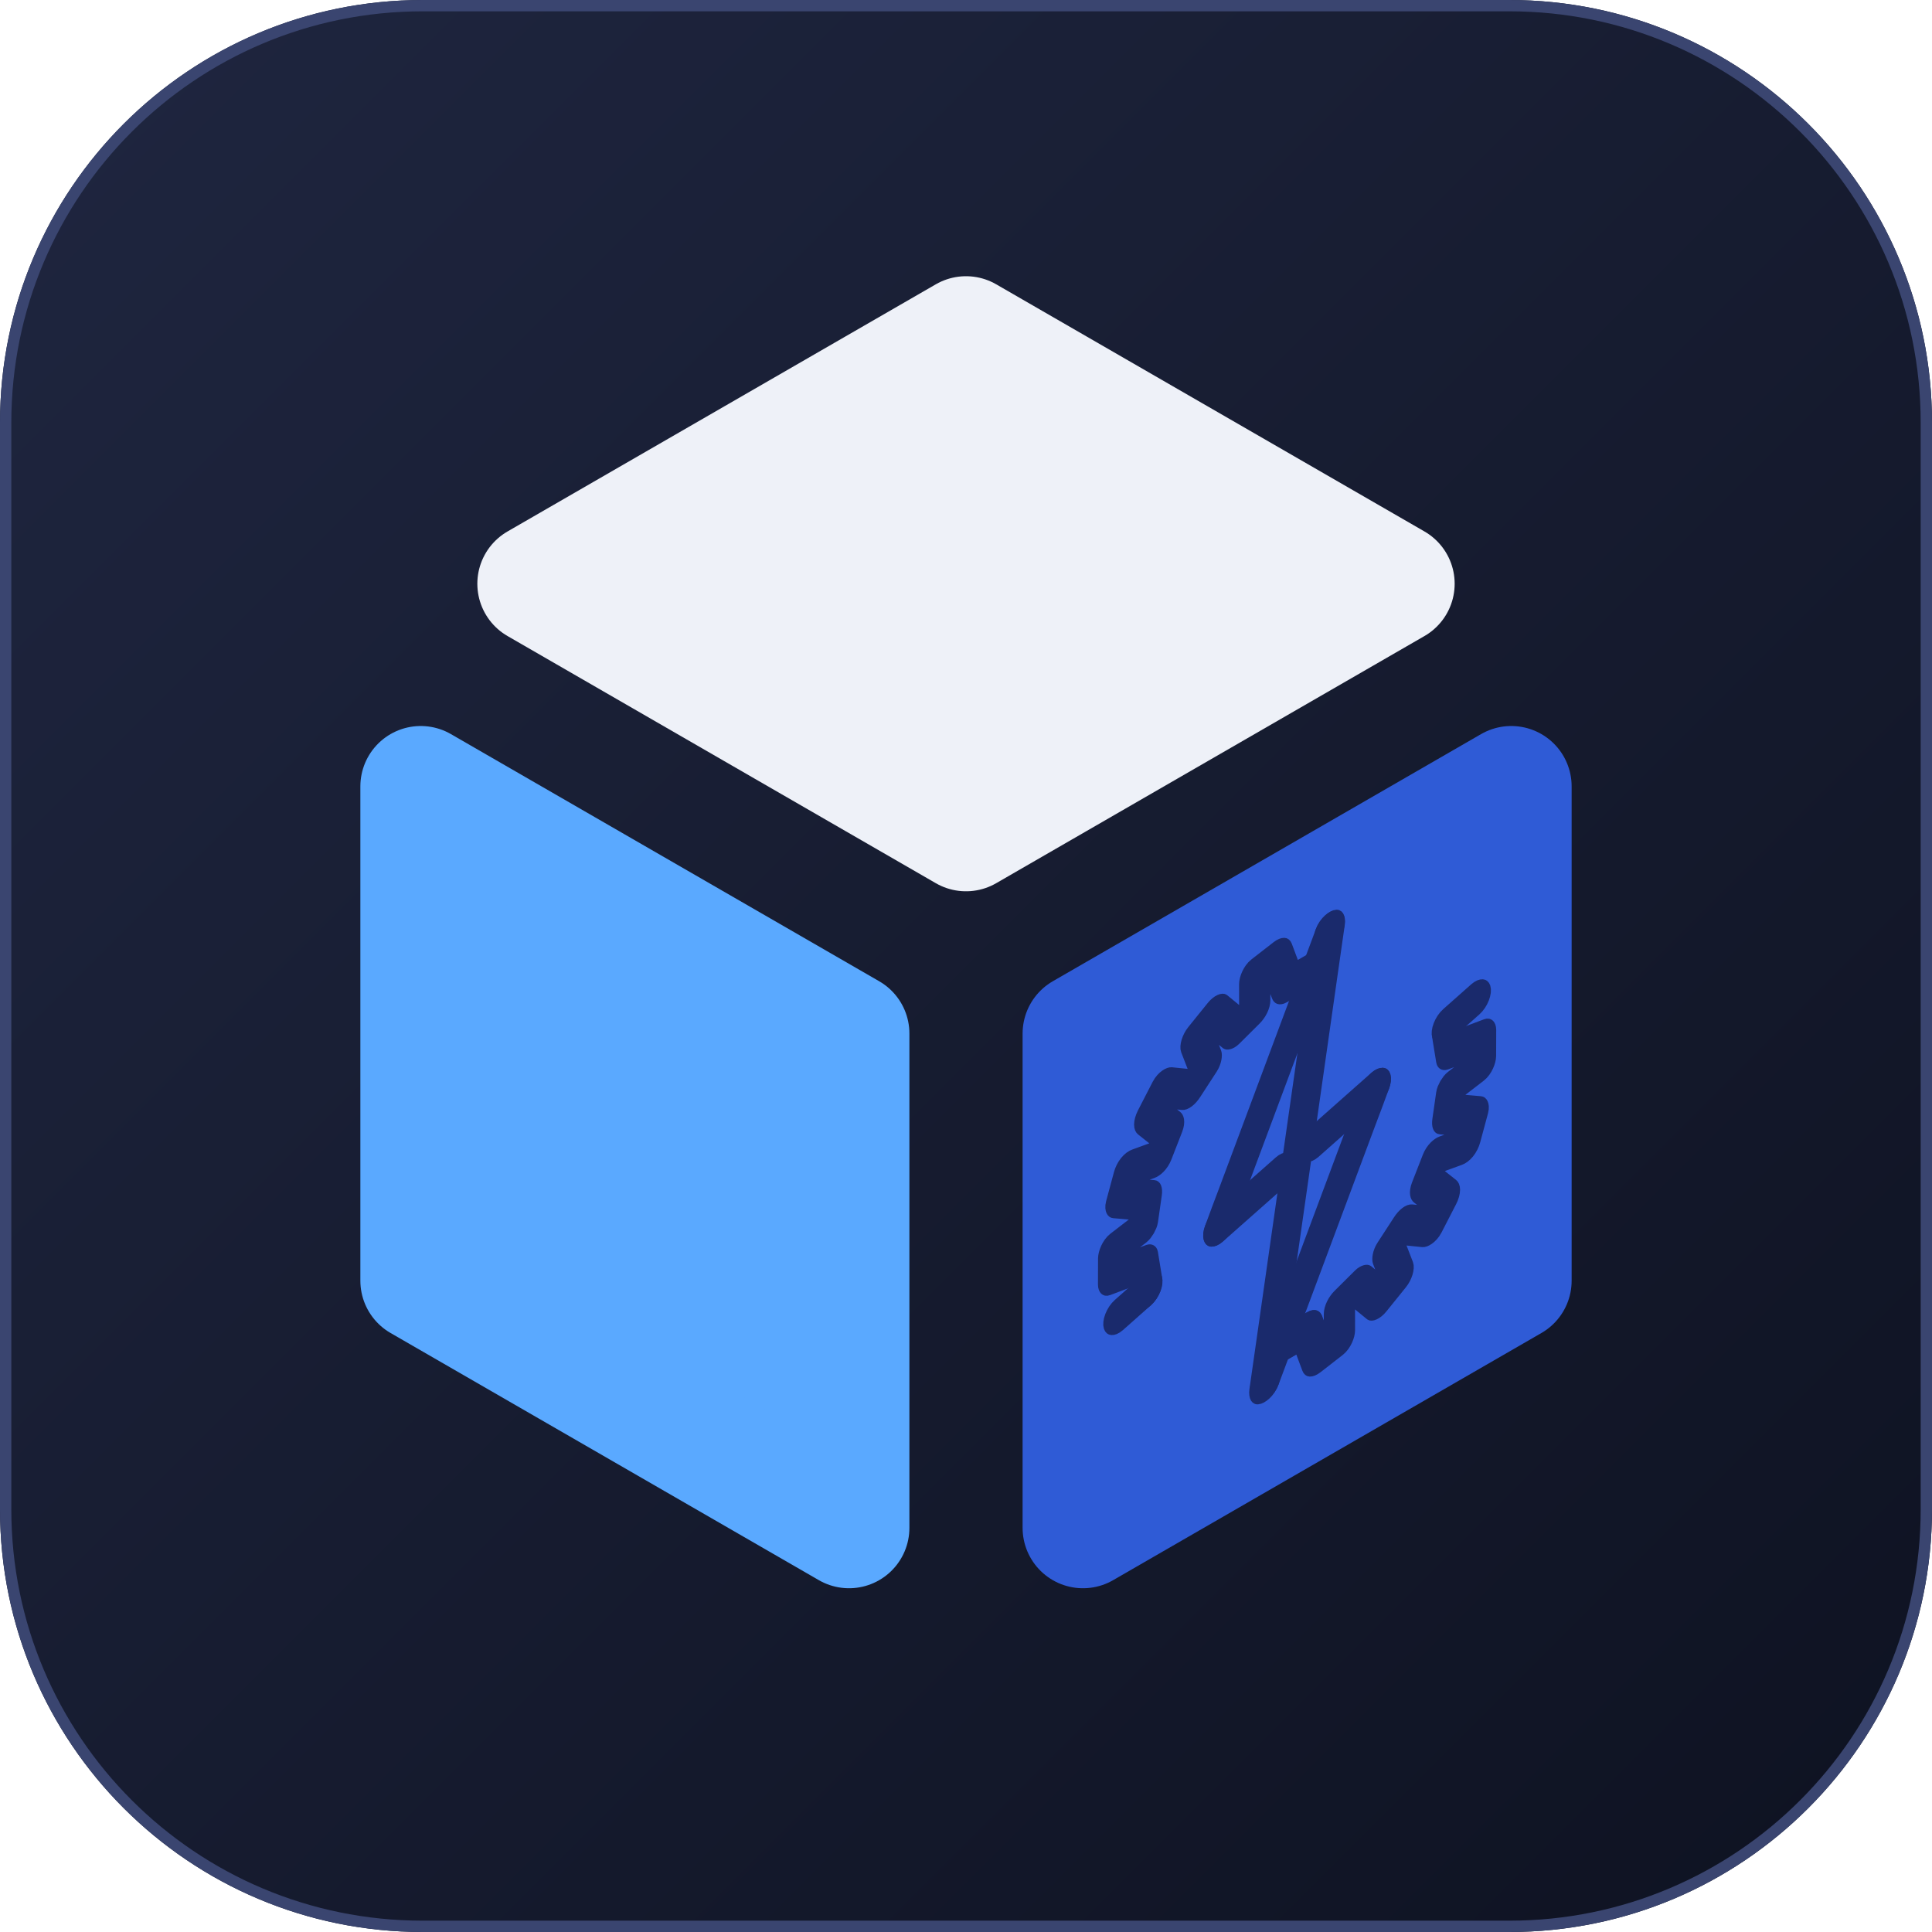
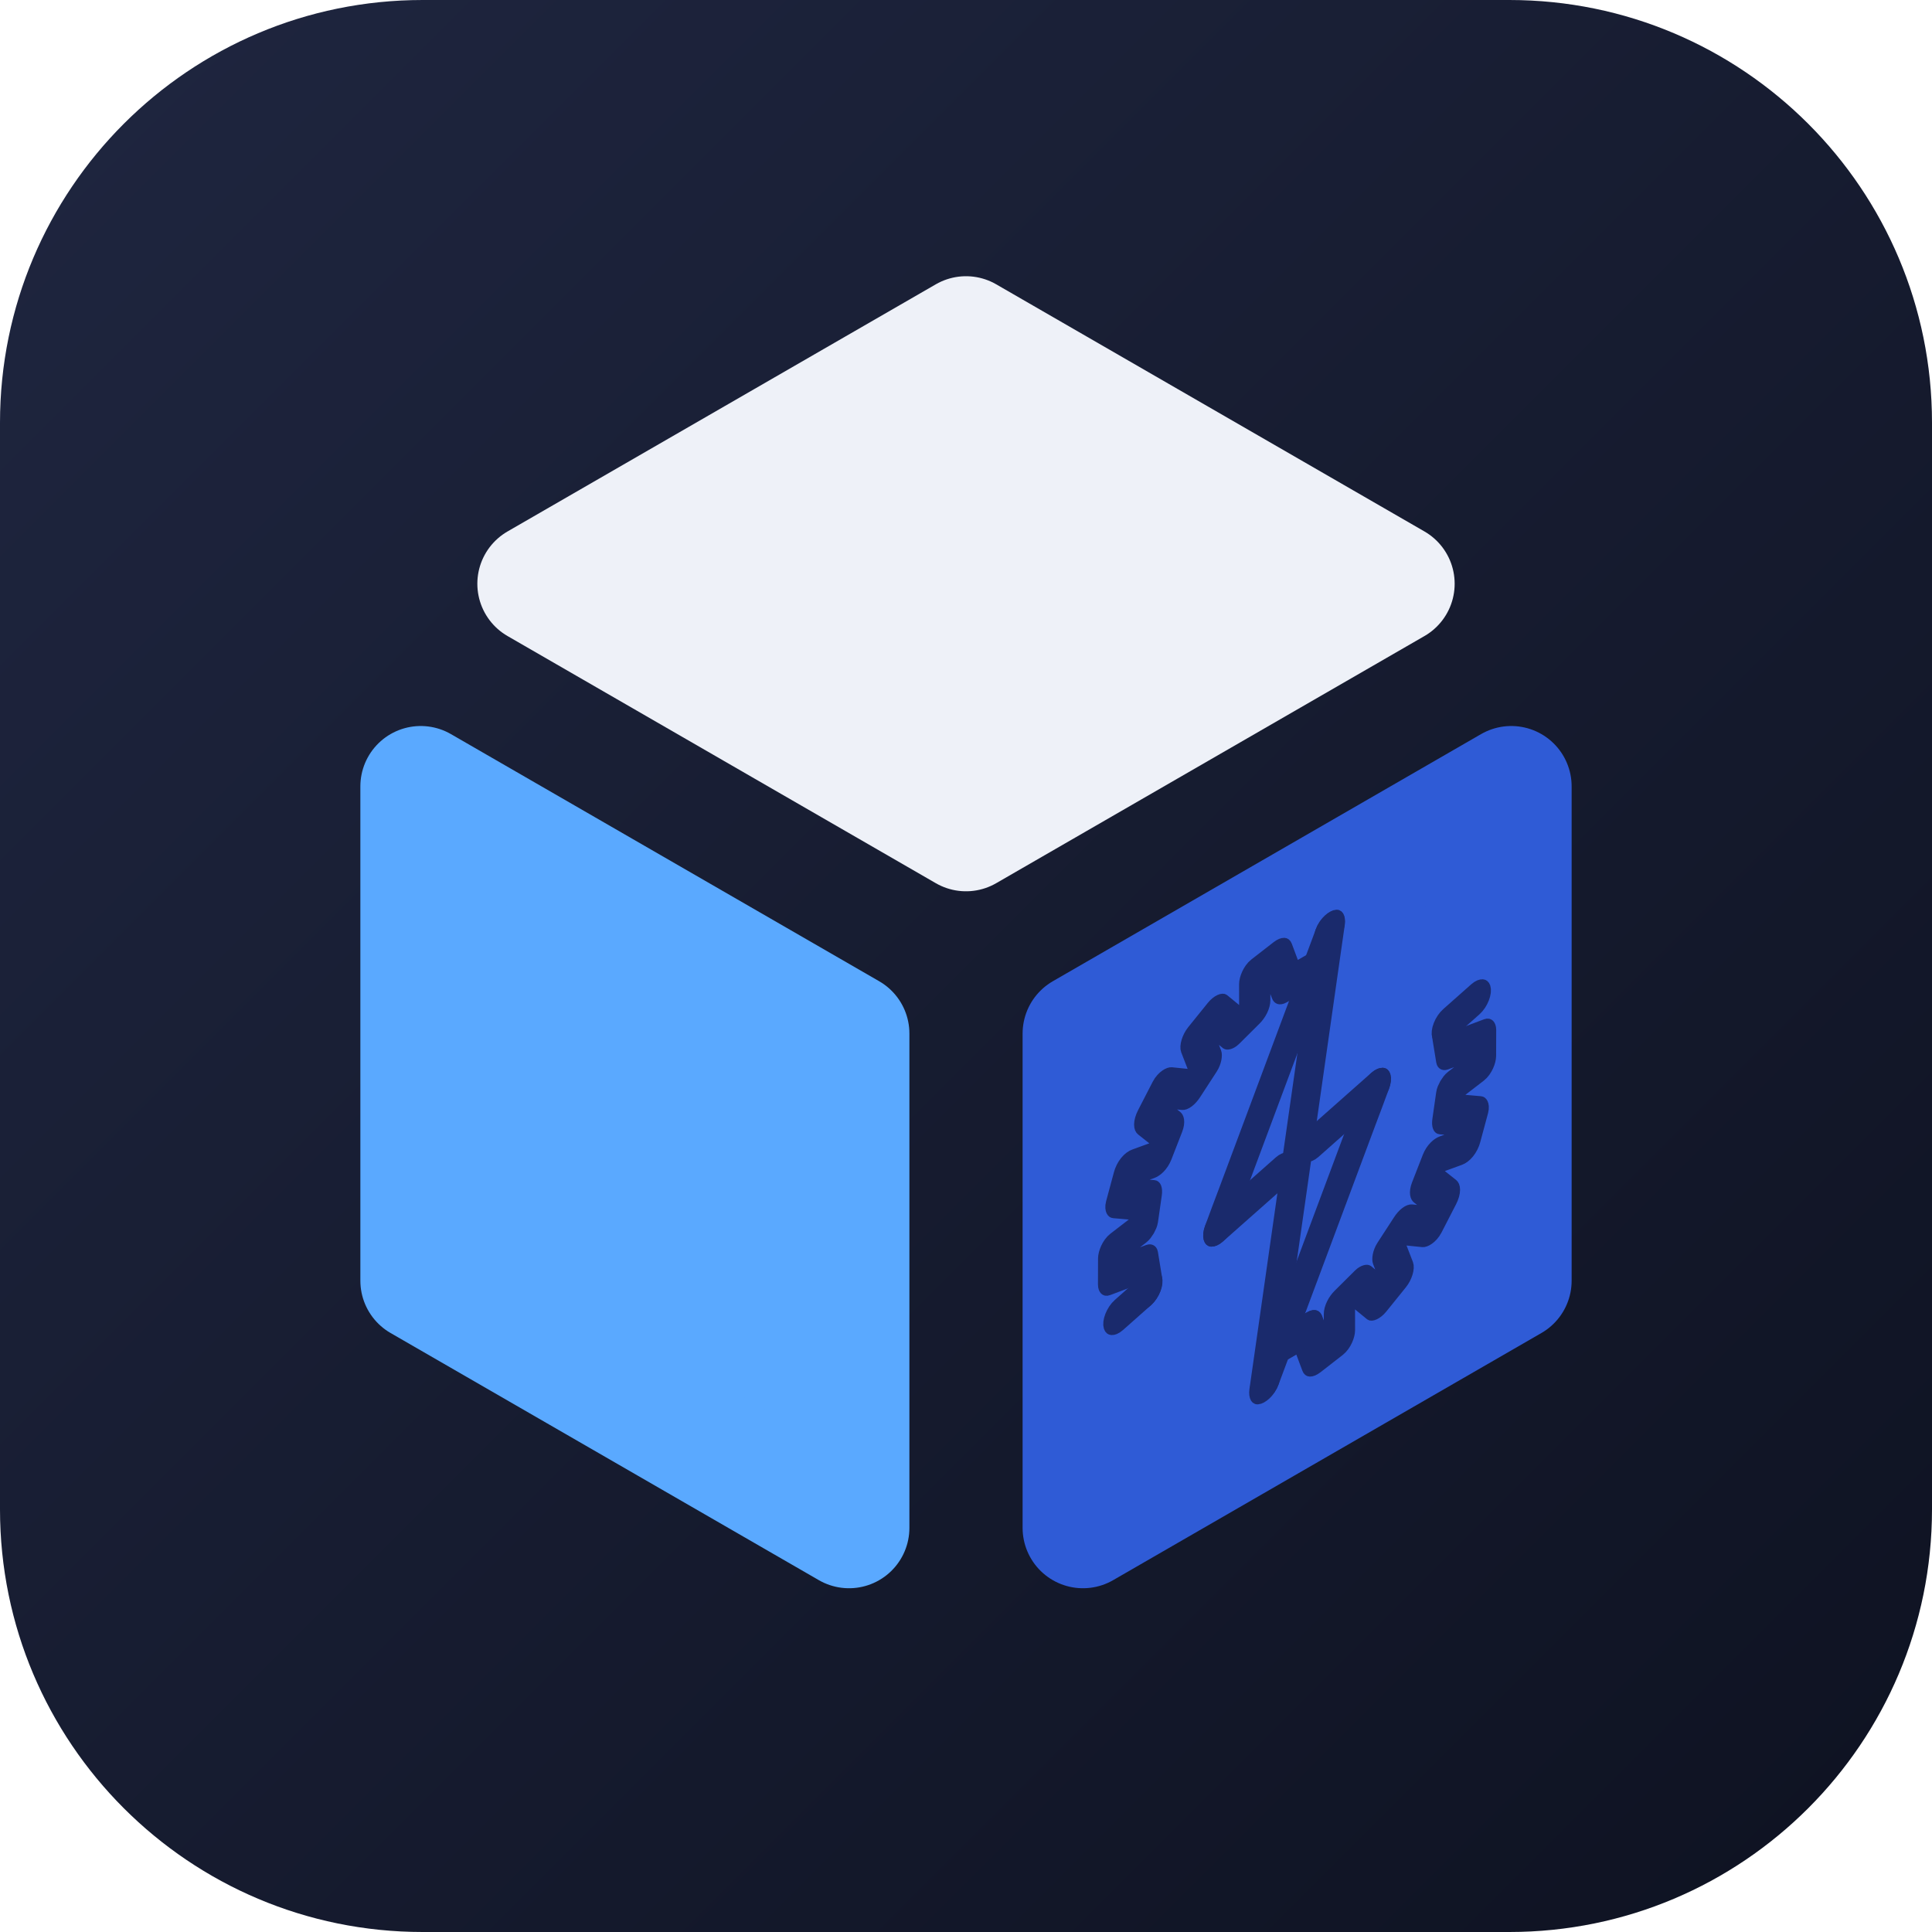
<svg xmlns="http://www.w3.org/2000/svg" viewBox="0 0 512 512">
  <defs>
    <linearGradient id="blued2square" x1="0" y1="0" x2="1" y2="1">
      <stop offset="0" stop-color="#5aa9ff" />
      <stop offset="1" stop-color="#3d6ff2" />
    </linearGradient>
    <linearGradient id="navyd2square" x1="0" y1="0" x2="1" y2="1">
      <stop offset="0" stop-color="#1f2640" />
      <stop offset="1" stop-color="#0e1221" />
    </linearGradient>
  </defs>
  <rect width="512" height="512" rx="112" fill="url(#navyd2square)" />
-   <rect x="1.5" y="1.5" width="509" height="509" rx="110.5" fill="none" stroke="#3a4570" stroke-width="3" />
  <path d="M256.0 89.2 L369.5 154.7 L256.0 220.2 L142.5 154.7 Z" fill="#eef1f8" stroke="#eef1f8" stroke-width="32" stroke-linejoin="round" />
  <path d="M111.5 208.4 L225.0 273.9 L225.0 404.9 L111.5 339.4 Z" fill="#5aa9ff" stroke="#5aa9ff" stroke-width="32" stroke-linejoin="round" />
  <path d="M287.0 273.9 L400.5 208.4 L400.5 339.4 L287.0 404.9 Z" fill="#2f5bd6" stroke="#2f5bd6" stroke-width="32" stroke-linejoin="round" />
  <g transform="matrix(113.49 -65.52 0.00 131.05 287.00 273.90)">
    <g transform="translate(0.03 0.03) scale(0.00094)">
      <path d="M856.3,413.1c3,17.6,6.1,35.2,9.1,52.8c1,5.8,7.3,12.1,13.1,13.1 c24.1,4.2,48.2,8.4,72.3,12.6c-4.6-6-9.2-12.1-13.8-18.1c-0.1,18.7-0.1,37.4-0.2,56.1c4.6-6,9.2-12.1,13.8-18.1 c-24.1,4-48.2,8.1-72.3,12.1c-5.8,1-12.1,7.3-13.1,13.1c-3.2,17.6-6.3,35.2-9.5,52.7c-1.5,8.2,1,16.8,8.6,21.2 c21.2,12.2,42.4,24.4,63.6,36.6c-2.9-7.1-5.7-14.1-8.6-21.2c-6.5,17.5-12.9,35.1-19.4,52.6c7.7-4.4,15.4-8.7,23.1-13.1 c-24-4.4-48.1-8.9-72.1-13.3c-8.3-1.5-16.7,1-21.2,8.6c-9,15.4-18,30.9-26.9,46.3c-4.5,7.7-2.5,16.3,2.9,22.7 c15.8,18.7,31.5,37.4,47.3,56.1c0-8.8,0-17.7,0-26.5c-12.1,14.3-24.1,28.6-36.2,42.8c7.6-1,15.1-2,22.7-2.9 c-21.1-12.4-42.1-24.8-63.2-37.2c-7.7-4.5-16.3-2.5-22.7,2.9c-13.7,11.4-27.4,22.9-41.2,34.3c-4.7,3.9-6.9,12.5-4.8,18.2 c8.4,23,16.8,45.9,25.2,68.9c2.9-7.1,5.7-14.1,8.6-21.2c-16.2,9.3-32.4,18.6-48.7,27.9c7.6,1,15.1,2,22.7,2.9 c-15.6-18.9-31.1-37.7-46.7-56.6c-3.9-4.7-12.5-6.9-18.2-4.8c-16.8,6.1-33.6,12.1-50.4,18.2c-7.8,2.8-13.8,9.4-13.8,18.1 c0,24.5,0.1,48.9,0.1,73.4c4.6-6,9.2-12.1,13.8-18.1c-18.4,3.2-36.8,6.4-55.3,9.6c7.7,4.4,15.4,8.7,23.1,13.1 c-8.2-23-16.3-46.1-24.5-69.1c-2.8-7.9-9.4-13.7-18.1-13.8c-17.9-0.1-35.7-0.1-53.6-0.2c-9.8,0-19.2,8.6-18.8,18.8 c0.5,10.2,8.2,18.7,18.8,18.8c17.9,0.1,35.7,0.1,53.6,0.2c-6-4.6-12.1-9.2-18.1-13.8c8.2,23,16.3,46.1,24.5,69.1 c3.6,10.3,12.4,14.9,23.1,13.1c18.4-3.2,36.8-6.4,55.3-9.6c8-1.4,13.8-10.4,13.8-18.1c0-24.5-0.1-48.9-0.1-73.4 c-4.6,6-9.2,12.1-13.8,18.1c16.8-6.1,33.6-12.1,50.4-18.2c-6.1-1.6-12.2-3.2-18.2-4.8c15.6,18.9,31.1,37.7,46.7,56.6 c5.3,6.4,16,6.8,22.7,2.9c16.2-9.3,32.4-18.6,48.7-27.9c6.7-3.8,11.4-13.5,8.6-21.2c-8.4-23-16.8-45.9-25.2-68.9 c-1.6,6.1-3.2,12.2-4.8,18.2c13.7-11.4,27.4-22.9,41.2-34.3c-7.6,1-15.1,2-22.7,2.9c21.1,12.4,42.1,24.8,63.2,37.2 c6.7,3.9,17.4,3.3,22.7-2.9c12.1-14.3,24.1-28.6,36.2-42.8c7-8.3,7-18.2,0-26.5c-15.8-18.7-31.5-37.4-47.3-56.1 c1,7.6,2,15.1,2.9,22.7c9-15.4,18-30.9,26.9-46.3c-7.1,2.9-14.1,5.7-21.2,8.6c24,4.4,48.1,8.9,72.1,13.3 c10.6,2,19.3-2.9,23.1-13.1c6.5-17.5,12.9-35.1,19.4-52.6c2.8-7.6-1.9-17.3-8.6-21.2c-21.2-12.2-42.4-24.4-63.6-36.6 c2.9,7.1,5.7,14.1,8.6,21.2c3.2-17.6,6.3-35.2,9.5-52.7c-4.4,4.4-8.7,8.7-13.1,13.1c24.1-4,48.2-8.1,72.3-12.1 c8-1.3,13.7-10.5,13.8-18.1c0.1-18.7,0.1-37.4,0.2-56.1c0-7.6-5.8-16.7-13.8-18.1c-24.1-4.2-48.2-8.4-72.3-12.6 c4.4,4.4,8.7,8.7,13.1,13.1c-3-17.6-6.1-35.2-9.1-52.8c-1.7-9.7-14.1-16-23.1-13.1C859,393.4,854.5,402.7,856.3,413.1L856.3,413.1 z" fill="#1a2a6c" stroke="#1a2a6c" stroke-width="40" stroke-linejoin="round" />
      <path d="M144.9,594.6c-3.5-20.1-7-40.3-10.4-60.4c-1-5.8-7.3-12.1-13.1-13.1 c-24.1-4.2-48.2-8.4-72.3-12.6c4.6,6,9.2,12.1,13.8,18.1c0.1-18.7,0.1-37.4,0.2-56.1c-4.6,6-9.2,12.1-13.8,18.1 c24.1-4,48.2-8.1,72.3-12.1c5.8-1,12.1-7.3,13.1-13.1c3.2-17.6,6.3-35.2,9.5-52.7c1.5-8.2-1-16.8-8.6-21.2 C114.4,377.2,93.2,365,72,352.8c2.9,7.1,5.7,14.1,8.6,21.2c6.5-17.5,12.9-35.1,19.4-52.6c-7.7,4.4-15.4,8.7-23.1,13.1 c24,4.4,48.1,8.9,72.1,13.3c8.3,1.5,16.7-1,21.2-8.6c9-15.4,18-30.9,26.9-46.3c4.5-7.7,2.5-16.3-2.9-22.7 c-15.8-18.7-31.5-37.4-47.3-56.1c0,8.8,0,17.7,0,26.5c12.1-14.3,24.1-28.6,36.2-42.8c-7.6,1-15.1,2-22.7,2.9 c21.1,12.4,42.1,24.8,63.2,37.2c7.7,4.5,16.3,2.5,22.7-2.9c13.7-11.4,27.4-22.9,41.2-34.3c4.7-3.9,6.9-12.5,4.8-18.2 c-8.4-23-16.8-45.9-25.2-68.9c-2.9,7.1-5.7,14.1-8.6,21.2c16.2-9.3,32.4-18.6,48.7-27.9c-7.6-1-15.1-2-22.7-2.9 c15.6,18.9,31.1,37.7,46.7,56.6c3.9,4.7,12.5,6.9,18.2,4.8c16.8-6.1,33.6-12.1,50.4-18.2c7.8-2.8,13.8-9.4,13.8-18.1 c0-24.5-0.1-48.9-0.1-73.4c-4.6,6-9.2,12.1-13.8,18.1c18.4-3.2,36.8-6.4,55.3-9.6c-7.7-4.4-15.4-8.7-23.1-13.1 c8.2,23,16.3,46.1,24.5,69.1c2.8,7.9,9.4,13.7,18.1,13.8c23.2,0.1,46.4,0.2,69.6,0.2c9.8,0,19.2-8.6,18.8-18.7 c-0.5-10.2-8.2-18.7-18.8-18.8c-23.2-0.1-46.4-0.2-69.6-0.2c6,4.6,12.1,9.2,18.1,13.8c-8.2-23-16.3-46.1-24.5-69.1 C464.4,30.9,455.6,26.2,445,28c-18.4,3.2-36.8,6.4-55.3,9.6c-8,1.4-13.8,10.4-13.8,18.1c0,24.5,0.1,48.9,0.1,73.4 c4.6-6,9.2-12.1,13.8-18.1c-16.8,6.1-33.6,12.1-50.4,18.2c6.1,1.6,12.2,3.2,18.2,4.8c-15.6-18.9-31.1-37.7-46.7-56.6 c-5.3-6.4-16-6.8-22.7-2.9c-16.2,9.3-32.4,18.6-48.7,27.9c-6.7,3.8-11.4,13.5-8.6,21.2c8.4,23,16.8,45.9,25.2,68.9 c1.6-6.1,3.2-12.2,4.8-18.2c-13.7,11.4-27.4,22.9-41.2,34.3c7.6-1,15.1-2,22.7-2.9c-21.1-12.4-42.1-24.8-63.2-37.2 c-6.7-3.9-17.4-3.3-22.7,2.9c-12.1,14.3-24.1,28.6-36.2,42.8c-7,8.3-7,18.2,0,26.5c15.8,18.7,31.5,37.4,47.3,56.1 c-1-7.6-2-15.1-2.9-22.7c-9,15.4-18,30.9-26.9,46.3c7.1-2.9,14.1-5.7,21.2-8.6c-24-4.4-48.1-8.9-72.1-13.3 c-10.6-2-19.3,2.9-23.1,13.1c-6.5,17.5-12.9,35.1-19.4,52.6c-2.8,7.6,1.9,17.3,8.6,21.2c21.2,12.2,42.4,24.4,63.6,36.6 c-2.9-7.1-5.7-14.1-8.6-21.2c-3.2,17.6-6.3,35.2-9.5,52.7c4.4-4.4,8.7-8.7,13.1-13.1c-24.1,4-48.2,8.1-72.3,12.1 c-8,1.3-13.7,10.5-13.8,18.1c-0.1,18.7-0.1,37.4-0.2,56.1c0,7.6,5.8,16.7,13.8,18.1c24.1,4.2,48.2,8.4,72.3,12.6 c-4.4-4.4-8.7-8.7-13.1-13.1c3.5,20.1,7,40.3,10.4,60.4c1.7,9.7,14.1,16,23.1,13.1C142.2,614.3,146.7,605,144.9,594.6L144.9,594.6 z" fill="#1a2a6c" stroke="#1a2a6c" stroke-width="40" stroke-linejoin="round" />
      <path d="M310.5,570c44.1-11.8,88.3-23.6,132.4-35.3c6.3-1.7,12.6-3.4,19-5.1 c9.5-2.5,16.2-13.5,13.1-23.1c-3.1-9.7-12.9-15.8-23.1-13.1c-44.1,11.8-88.3,23.6-132.4,35.3c-6.3,1.7-12.6,3.4-19,5.1 c-9.5,2.5-16.2,13.5-13.1,23.1C290.5,566.6,300.3,572.7,310.5,570L310.5,570z" fill="#1a2a6c" stroke="#1a2a6c" stroke-width="40" stroke-linejoin="round" />
      <path d="M689.5,430c-44.1,11.8-88.3,23.6-132.4,35.3c-6.3,1.7-12.6,3.4-19,5.1 c-9.5,2.5-16.2,13.5-13.1,23.1c3.1,9.7,12.9,15.8,23.1,13.1c44.1-11.8,88.3-23.6,132.4-35.3c6.3-1.7,12.6-3.4,19-5.1 c9.5-2.5,16.2-13.5,13.1-23.1C709.4,433.4,699.6,427.3,689.5,430L689.5,430z" fill="#1a2a6c" stroke="#1a2a6c" stroke-width="40" stroke-linejoin="round" />
      <path d="M562.5,46.4c-1.4,8-2.9,16-4.3,24c-3.9,21.8-7.8,43.5-11.7,65.3 c-5.8,32.2-11.6,64.4-17.4,96.5c-7.1,39.3-14.1,78.5-21.2,117.8c-7.7,42.8-15.4,85.7-23.1,128.5c-7.8,43.6-15.7,87.1-23.5,130.7 c-7.2,40.3-14.5,80.6-21.7,120.9c-6.1,34.2-12.3,68.4-18.4,102.6c-4.4,24.6-8.8,49.2-13.3,73.8c-2.1,11.7-4.2,23.3-6.3,35 c-0.1,0.5-0.2,1-0.3,1.5c-1.7,9.6,2.6,20.7,13.1,23.1c9.2,2.1,21.2-2.8,23.1-13.1c1.4-8,2.9-16,4.3-24 c3.9-21.8,7.8-43.5,11.7-65.3c5.8-32.2,11.6-64.4,17.4-96.5c7.1-39.3,14.1-78.5,21.2-117.8c7.7-42.8,15.4-85.7,23.1-128.5 c7.8-43.6,15.7-87.1,23.5-130.7c7.2-40.3,14.5-80.6,21.7-120.9c6.1-34.2,12.3-68.4,18.4-102.6c4.4-24.6,8.8-49.2,13.3-73.8 c2.1-11.7,4.2-23.3,6.3-35c0.1-0.5,0.2-1,0.3-1.5c1.7-9.6-2.6-20.7-13.1-23.1C576.4,31.3,564.4,36.1,562.5,46.4L562.5,46.4z" fill="#1a2a6c" stroke="#1a2a6c" stroke-width="40" stroke-linejoin="round" />
      <path d="M525,866c-23-0.1-45.9-0.2-68.9-0.2c-9.8,0-19.2,8.6-18.8,18.8c0.5,10.2,8.2,18.7,18.8,18.8 c23,0.1,45.9,0.2,68.9,0.2c9.8,0,19.2-8.6,18.8-18.8C543.3,874.5,535.5,866,525,866L525,866z" fill="#1a2a6c" stroke="#1a2a6c" stroke-width="40" stroke-linejoin="round" />
      <path d="M860,412.1c3,17.6,6.1,35.2,9.1,52.8c0.8,4.6,5.8,9.7,10.5,10.5c24.1,4.2,48.2,8.4,72.3,12.6 c-3.7-4.8-7.3-9.6-11-14.5c-0.1,18.7-0.1,37.4-0.2,56.1c3.7-4.8,7.3-9.6,11-14.5c-24.1,4-48.2,8.1-72.3,12.1 c-4.7,0.8-9.6,5.8-10.5,10.5c-3.2,17.6-6.3,35.2-9.5,52.7c-1.2,6.6,0.8,13.4,6.9,16.9c21.2,12.2,42.4,24.4,63.6,36.6 c-2.3-5.6-4.6-11.3-6.9-16.9c-6.5,17.5-12.9,35.1-19.4,52.6c6.2-3.5,12.3-7,18.5-10.5c-24-4.4-48.1-8.9-72.1-13.3 c-6.6-1.2-13.4,0.8-16.9,6.9c-9,15.4-18,30.9-26.9,46.3c-3.6,6.2-2,13,2.3,18.2c15.8,18.7,31.5,37.4,47.3,56.1 c0-7.1,0-14.1,0-21.2c-12.1,14.3-24.1,28.6-36.2,42.8c6.1-0.8,12.1-1.6,18.2-2.3c-21.1-12.4-42.1-24.8-63.2-37.2 c-6.2-3.6-13-2-18.2,2.3c-13.7,11.4-27.4,22.9-41.2,34.3c-3.8,3.1-5.5,10-3.9,14.6c8.4,23,16.8,45.9,25.2,68.9 c2.3-5.6,4.6-11.3,6.9-16.9c-16.2,9.3-32.4,18.6-48.7,27.9c6.1,0.8,12.1,1.6,18.2,2.3c-15.6-18.9-31.1-37.7-46.7-56.6 c-3.1-3.8-10-5.5-14.6-3.9c-16.8,6.1-33.6,12.1-50.4,18.2c-6.3,2.3-11,7.5-11,14.5c0,24.5,0.1,48.9,0.1,73.4 c3.7-4.8,7.3-9.6,11-14.5c-18.4,3.2-36.8,6.4-55.3,9.6c6.2,3.5,12.3,7,18.5,10.5c-8.2-23-16.3-46.1-24.5-69.1 c-2.2-6.3-7.5-11-14.5-11c-17.9-0.1-35.7-0.1-53.6-0.2c-7.8,0-15.4,6.9-15,15c0.4,8.1,6.6,15,15,15c17.9,0.1,35.7,0.1,53.6,0.2 c-4.8-3.7-9.6-7.3-14.5-11c8.2,23,16.3,46.1,24.5,69.1c2.9,8.2,9.9,11.9,18.5,10.5c18.4-3.2,36.8-6.4,55.3-9.6 c6.4-1.1,11-8.4,11-14.5c0-24.5-0.1-48.9-0.1-73.4c-3.7,4.8-7.3,9.6-11,14.5c16.8-6.1,33.6-12.1,50.4-18.2 c-4.9-1.3-9.7-2.6-14.6-3.9c15.6,18.9,31.1,37.7,46.7,56.6c4.2,5.1,12.8,5.4,18.2,2.3c16.2-9.3,32.4-18.6,48.7-27.9 c5.4-3.1,9.1-10.8,6.9-16.9c-8.4-23-16.8-45.9-25.2-68.9c-1.3,4.9-2.6,9.7-3.9,14.6c13.7-11.4,27.4-22.9,41.2-34.3 c-6.1,0.8-12.1,1.6-18.2,2.3c21.1,12.4,42.1,24.8,63.2,37.2c5.3,3.1,13.9,2.7,18.2-2.3c12.1-14.3,24.1-28.6,36.2-42.8 c5.6-6.6,5.6-14.6,0-21.2c-15.8-18.7-31.5-37.4-47.3-56.1c0.8,6.1,1.6,12.1,2.3,18.2c9-15.4,18-30.9,26.9-46.3 c-5.6,2.3-11.3,4.6-16.9,6.9c24,4.4,48.1,8.9,72.1,13.3c8.5,1.6,15.4-2.3,18.5-10.5c6.5-17.5,12.9-35.1,19.4-52.6 c2.2-6.1-1.5-13.8-6.9-16.9c-21.2-12.2-42.4-24.4-63.6-36.6c2.3,5.6,4.6,11.3,6.9,16.9c3.2-17.6,6.3-35.2,9.5-52.7 c-3.5,3.5-7,7-10.5,10.5c24.1-4,48.2-8.1,72.3-12.1c6.4-1.1,11-8.4,11-14.5c0.1-18.7,0.1-37.4,0.2-56.1c0-6.1-4.6-13.4-11-14.5 c-24.1-4.2-48.2-8.4-72.3-12.6c3.5,3.5,7,7,10.5,10.5c-3-17.6-6.1-35.2-9.1-52.8c-1.4-8-11.2-12.5-18.5-10.5 C862,395.9,858.6,404,860,412.1L860,412.1z" fill="#1a2a6c" stroke="#1a2a6c" stroke-width="40" stroke-linejoin="round" />
      <path d="M141.3,595.6c-3.5-20.1-7-40.3-10.4-60.4c-0.8-4.6-5.8-9.7-10.5-10.5 c-24.1-4.2-48.2-8.4-72.3-12.6c3.7,4.8,7.3,9.6,11,14.5c0.1-18.7,0.1-37.4,0.2-56.1c-3.7,4.8-7.3,9.6-11,14.5 c24.1-4,48.2-8.1,72.3-12.1c4.7-0.8,9.6-5.8,10.5-10.5c3.2-17.6,6.3-35.2,9.5-52.7c1.2-6.6-0.8-13.4-6.9-16.9 c-21.2-12.2-42.4-24.4-63.6-36.6c2.3,5.6,4.6,11.3,6.9,16.9c6.5-17.5,12.9-35.1,19.4-52.6c-6.2,3.5-12.3,7-18.5,10.5 c24,4.4,48.1,8.9,72.1,13.3c6.6,1.2,13.4-0.8,16.9-6.9c9-15.4,18-30.9,26.9-46.3c3.6-6.2,2-13-2.3-18.2 c-15.8-18.7-31.5-37.4-47.3-56.1c0,7.1,0,14.1,0,21.2c12.1-14.3,24.1-28.6,36.2-42.8c-6.1,0.8-12.1,1.6-18.2,2.3 c21.1,12.4,42.1,24.8,63.2,37.2c6.2,3.6,13,2,18.2-2.3c13.7-11.4,27.4-22.9,41.2-34.3c3.8-3.1,5.5-10,3.9-14.6 c-8.4-23-16.8-45.9-25.2-68.9c-2.3,5.6-4.6,11.3-6.9,16.9c16.2-9.3,32.4-18.6,48.7-27.9c-6.1-0.8-12.1-1.6-18.2-2.3 c15.6,18.9,31.1,37.7,46.7,56.6c3.1,3.8,10,5.5,14.6,3.9c16.8-6.1,33.6-12.1,50.4-18.2c6.3-2.3,11-7.5,11-14.5 c0-24.5-0.1-48.9-0.1-73.4c-3.7,4.8-7.3,9.6-11,14.5c18.4-3.2,36.8-6.4,55.3-9.6c-6.2-3.5-12.3-7-18.5-10.5 c8.2,23,16.3,46.1,24.5,69.1c2.2,6.3,7.5,11,14.5,11c17.9,0.1,35.7,0.1,53.6,0.2c7.8,0,15.4-6.9,15-15c-0.4-8.1-6.6-15-15-15 c-17.9-0.1-35.7-0.1-53.6-0.2c4.8,3.7,9.6,7.3,14.5,11c-8.2-23-16.3-46.1-24.5-69.1c-2.9-8.2-9.9-11.9-18.5-10.5 c-18.4,3.2-36.8,6.4-55.3,9.6c-6.4,1.1-11,8.4-11,14.5c0,24.5,0.1,48.9,0.1,73.4c3.7-4.8,7.3-9.6,11-14.5 c-16.8,6.1-33.6,12.1-50.4,18.2c4.9,1.3,9.7,2.6,14.6,3.9c-15.6-18.9-31.1-37.7-46.7-56.6c-4.2-5.1-12.8-5.4-18.2-2.3 c-16.2,9.3-32.4,18.6-48.7,27.9c-5.4,3.1-9.1,10.8-6.9,16.9c8.4,23,16.8,45.9,25.2,68.9c1.3-4.9,2.6-9.7,3.9-14.6 c-13.7,11.4-27.4,22.9-41.2,34.3c6.1-0.8,12.1-1.6,18.2-2.3c-21.1-12.4-42.1-24.8-63.2-37.2c-5.3-3.1-13.9-2.7-18.2,2.3 c-12.1,14.3-24.1,28.6-36.2,42.8c-5.6,6.6-5.6,14.6,0,21.2c15.8,18.7,31.5,37.4,47.3,56.1c-0.8-6.1-1.6-12.1-2.3-18.2 c-9,15.4-18,30.9-26.9,46.3c5.6-2.3,11.3-4.6,16.9-6.9c-24-4.4-48.1-8.9-72.1-13.3c-8.5-1.6-15.4,2.3-18.5,10.5 C61,329.9,54.5,347.5,48.1,365c-2.2,6.1,1.5,13.8,6.9,16.9c21.2,12.2,42.4,24.4,63.6,36.6c-2.3-5.6-4.6-11.3-6.9-16.9 c-3.2,17.6-6.3,35.2-9.5,52.7c3.5-3.5,7-7,10.5-10.5c-24.1,4-48.2,8.1-72.3,12.1c-6.4,1.1-11,8.4-11,14.5 c-0.1,18.7-0.1,37.4-0.2,56.1c0,6.1,4.6,13.4,11,14.5c24.1,4.2,48.2,8.4,72.3,12.6c-3.5-3.5-7-7-10.5-10.5 c3.5,20.1,7,40.3,10.4,60.4c1.4,8,11.2,12.5,18.5,10.5C139.2,611.7,142.7,603.6,141.3,595.6L141.3,595.6z" fill="#1a2a6c" stroke="#1a2a6c" stroke-width="40" stroke-linejoin="round" />
      <path d="M121.8,581.5c-23.2,6.2-46.4,12.4-69.5,18.6c-9.5,2.5-16.2,13.5-13.1,23.1 c3.1,9.7,12.9,15.8,23.1,13.1c23.2-6.2,46.4-12.4,69.5-18.6c9.5-2.5,16.2-13.5,13.1-23.1C141.7,584.8,132,578.8,121.8,581.5 L121.8,581.5z" fill="#1a2a6c" stroke="#1a2a6c" stroke-width="40" stroke-linejoin="round" />
      <path d="M897.9,456.3c-3.4-19.7-6.8-39.4-10.2-59.1c-1.4-8-11.2-12.5-18.5-10.5 c-8.4,2.3-11.9,10.4-10.5,18.5c3.4,19.7,6.8,39.4,10.2,59.1c1.4,8,11.2,12.5,18.5,10.5C895.9,472.5,899.3,464.3,897.9,456.3 L897.9,456.3z" fill="#1a2a6c" stroke="#1a2a6c" stroke-width="40" stroke-linejoin="round" />
      <path d="M878.1,418.5c23.2-6.2,46.4-12.4,69.6-18.6c9.5-2.5,16.2-13.5,13.1-23.1 c-3.1-9.7-12.9-15.8-23.1-13.1c-23.2,6.2-46.4,12.4-69.6,18.6c-9.5,2.5-16.2,13.5-13.1,23.1C858.2,415.2,867.9,421.2,878.1,418.5 L878.1,418.5z" fill="#1a2a6c" stroke="#1a2a6c" stroke-width="40" stroke-linejoin="round" />
      <path d="M877.1,414.9c23.2-6.2,46.4-12.4,69.6-18.6c7.8-2.1,12.6-10.7,10.5-18.5 c-2.2-7.9-10.6-12.6-18.5-10.5c-23.2,6.2-46.4,12.4-69.6,18.6c-7.8,2.1-12.6,10.7-10.5,18.5C860.8,412.3,869.2,417,877.1,414.9 L877.1,414.9z" fill="#1a2a6c" stroke="#1a2a6c" stroke-width="40" stroke-linejoin="round" />
      <path d="M122.8,585.1c-23.2,6.2-46.4,12.4-69.5,18.6c-7.8,2.1-12.6,10.7-10.5,18.5 c2.2,7.9,10.6,12.6,18.5,10.5c23.2-6.2,46.4-12.4,69.5-18.6c7.8-2.1,12.6-10.7,10.5-18.5C139.1,587.7,130.7,583,122.8,585.1 L122.8,585.1z" fill="#1a2a6c" stroke="#1a2a6c" stroke-width="40" stroke-linejoin="round" />
      <path d="M580.6,66.4c7.8,0,15.4-6.9,15-15c-0.4-8.1-6.6-15-15-15c-7.8,0-15.4,6.9-15,15 C566,59.6,572.2,66.4,580.6,66.4L580.6,66.4z" fill="#1a2a6c" stroke="#1a2a6c" stroke-width="40" stroke-linejoin="round" />
      <path d="M475,130.3c23,0.1,46.1,0.2,69.1,0.2c7.8,0,15.4-6.9,15-15c-0.4-8.1-6.6-15-15-15 c-23-0.1-46.1-0.2-69.1-0.2c-7.8,0-15.4,6.9-15,15C460.3,123.4,466.6,130.2,475,130.3L475,130.3z" fill="#1a2a6c" stroke="#1a2a6c" stroke-width="40" stroke-linejoin="round" />
      <path d="M563.9,42.8c-9.1,16.5-18.2,33.1-27.3,49.6c-21.8,39.7-43.7,79.5-65.5,119.2 c-26.4,48.1-52.9,96.2-79.3,144.3C368.9,397.6,346,439.3,323,481c-11.1,20.2-22.6,40.2-33.3,60.6c-0.1,0.3-0.3,0.6-0.5,0.8 c-4.7,8.6-2.4,20.8,6.7,25.7c8.8,4.6,20.6,2.5,25.7-6.7c9.1-16.5,18.2-33.1,27.3-49.6c21.8-39.7,43.7-79.5,65.5-119.2 c26.4-48.1,52.9-96.2,79.3-144.3c22.9-41.7,45.9-83.4,68.8-125.1c11.1-20.2,22.6-40.2,33.3-60.6c0.1-0.3,0.3-0.6,0.5-0.8 c4.7-8.6,2.4-20.8-6.7-25.7C580.8,31.4,569,33.6,563.9,42.8L563.9,42.8z" fill="#1a2a6c" stroke="#1a2a6c" stroke-width="40" stroke-linejoin="round" />
      <path d="M309.5,566.4c44.1-11.8,88.3-23.6,132.4-35.3c6.3-1.7,12.6-3.4,19-5.1 c7.8-2.1,12.6-10.7,10.5-18.5c-2.2-7.9-10.6-12.6-18.5-10.5c-44.1,11.8-88.3,23.6-132.4,35.3c-6.3,1.7-12.6,3.4-19,5.1 c-7.8,2.1-12.6,10.7-10.5,18.5C293.2,563.8,301.6,568.5,309.5,566.4L309.5,566.4z" fill="#1a2a6c" stroke="#1a2a6c" stroke-width="40" stroke-linejoin="round" />
      <path d="M525,869.7c-23-0.1-45.9-0.2-68.9-0.2c-7.8,0-15.4,6.9-15,15c0.4,8.1,6.6,15,15,15 c23,0.1,45.9,0.2,68.9,0.2c7.8,0,15.4-6.9,15-15C539.6,876.6,533.4,869.8,525,869.7L525,869.7z" fill="#1a2a6c" stroke="#1a2a6c" stroke-width="40" stroke-linejoin="round" />
      <path d="M436.9,955.5c9.1-16.6,18.2-33.2,27.4-49.8c21.7-39.5,43.5-79.1,65.2-118.6 c26.4-48.1,52.9-96.2,79.3-144.3c22.7-41.3,45.4-82.6,68.1-123.9c11.1-20.1,22.6-40.1,33.2-60.4c0.1-0.3,0.3-0.6,0.5-0.8 c4.7-8.6,2.4-20.8-6.7-25.7c-8.8-4.6-20.6-2.5-25.7,6.7c-9.1,16.6-18.2,33.2-27.4,49.8c-21.7,39.5-43.5,79.1-65.2,118.6 c-26.4,48.1-52.9,96.2-79.3,144.3c-22.7,41.3-45.4,82.6-68.1,123.9c-11.1,20.1-22.6,40.1-33.2,60.4c-0.1,0.3-0.3,0.6-0.5,0.8 c-4.7,8.6-2.4,20.8,6.7,25.7C420.1,966.9,431.9,964.7,436.9,955.5L436.9,955.5z" fill="#1a2a6c" stroke="#1a2a6c" stroke-width="40" stroke-linejoin="round" />
      <path d="M690.5,433.6c-44.1,11.8-88.3,23.6-132.4,35.3c-6.3,1.7-12.6,3.4-19,5.1 c-7.8,2.1-12.6,10.7-10.5,18.5c2.2,7.9,10.6,12.6,18.5,10.5c44.1-11.8,88.3-23.6,132.4-35.3c6.3-1.7,12.6-3.4,19-5.1 c7.8-2.1,12.6-10.7,10.5-18.5C706.7,436.2,698.3,431.5,690.5,433.6L690.5,433.6z" fill="#1a2a6c" stroke="#1a2a6c" stroke-width="40" stroke-linejoin="round" />
      <path d="M566.1,47.4c-1.4,8-2.9,16-4.3,24c-3.9,21.8-7.8,43.5-11.7,65.3 c-5.8,32.2-11.6,64.4-17.4,96.5c-7.1,39.3-14.1,78.5-21.2,117.8c-7.7,42.8-15.4,85.7-23.1,128.5c-7.8,43.6-15.7,87.1-23.5,130.7 c-7.2,40.3-14.5,80.6-21.7,120.9c-6.1,34.2-12.3,68.4-18.4,102.6c-4.4,24.6-8.8,49.2-13.3,73.8c-2.1,11.7-4.3,23.3-6.3,35 c-0.1,0.5-0.2,1-0.3,1.5c-1.4,7.7,2.1,16.5,10.5,18.5c7.3,1.7,17-2.2,18.5-10.5c1.4-8,2.9-16,4.3-24c3.9-21.8,7.8-43.5,11.7-65.3 c5.8-32.2,11.6-64.4,17.4-96.5c7.1-39.3,14.1-78.5,21.2-117.8c7.7-42.8,15.4-85.7,23.1-128.5c7.8-43.6,15.7-87.1,23.5-130.7 c7.2-40.3,14.5-80.6,21.7-120.9c6.1-34.2,12.3-68.4,18.4-102.6c4.4-24.6,8.8-49.2,13.3-73.8c2.1-11.7,4.3-23.3,6.3-35 c0.1-0.5,0.2-1,0.3-1.5c1.4-7.7-2.1-16.5-10.5-18.5C577.3,35.3,567.6,39.2,566.1,47.4L566.1,47.4z" fill="#1a2a6c" stroke="#1a2a6c" stroke-width="40" stroke-linejoin="round" />
      <path d="M433.7,953.6c9.1-16.6,18.2-33.2,27.4-49.8c21.7-39.5,43.5-79.1,65.2-118.6 c26.4-48.1,52.9-96.2,79.3-144.3c22.7-41.3,45.4-82.6,68.1-123.9c11.1-20.1,22.6-40.1,33.2-60.4c0.1-0.3,0.3-0.6,0.5-0.8 c3.9-7.1,1.7-16.4-5.4-20.5c-6.9-4-16.6-1.7-20.5,5.4c-9.1,16.6-18.2,33.2-27.4,49.8c-21.7,39.5-43.5,79.1-65.2,118.6 c-26.4,48.1-52.9,96.2-79.3,144.3c-22.7,41.3-45.4,82.6-68.1,123.9c-11.1,20.1-22.6,40.1-33.2,60.4c-0.1,0.3-0.3,0.6-0.5,0.8 c-3.9,7.1-1.7,16.4,5.4,20.5C420,963,429.8,960.7,433.7,953.6L433.7,953.6z" fill="#1a2a6c" stroke="#1a2a6c" stroke-width="40" stroke-linejoin="round" />
      <path d="M567.6,43.9c-9.1,16.6-18.3,33.3-27.4,49.9c-21.9,39.9-43.9,79.8-65.8,119.8 c-26.5,48.1-52.9,96.2-79.4,144.4c-22.9,41.6-45.7,83.2-68.6,124.8c-11.1,20.3-22.7,40.3-33.4,60.8c-0.1,0.3-0.3,0.6-0.5,0.8 c-3.9,7.1-1.7,16.4,5.4,20.5c6.9,4,16.6,1.7,20.5-5.4c9.1-16.6,18.3-33.3,27.4-49.9c21.9-39.9,43.9-79.8,65.8-119.8 c26.5-48.1,52.9-96.2,79.4-144.4c22.9-41.6,45.7-83.2,68.6-124.8c11.1-20.3,22.7-40.3,33.4-60.8c0.1-0.3,0.3-0.6,0.5-0.8 c3.9-7.1,1.7-16.4-5.4-20.5C581.3,34.5,571.6,36.7,567.6,43.9L567.6,43.9z" fill="#1a2a6c" stroke="#1a2a6c" stroke-width="40" stroke-linejoin="round" />
    </g>
  </g>
</svg>
